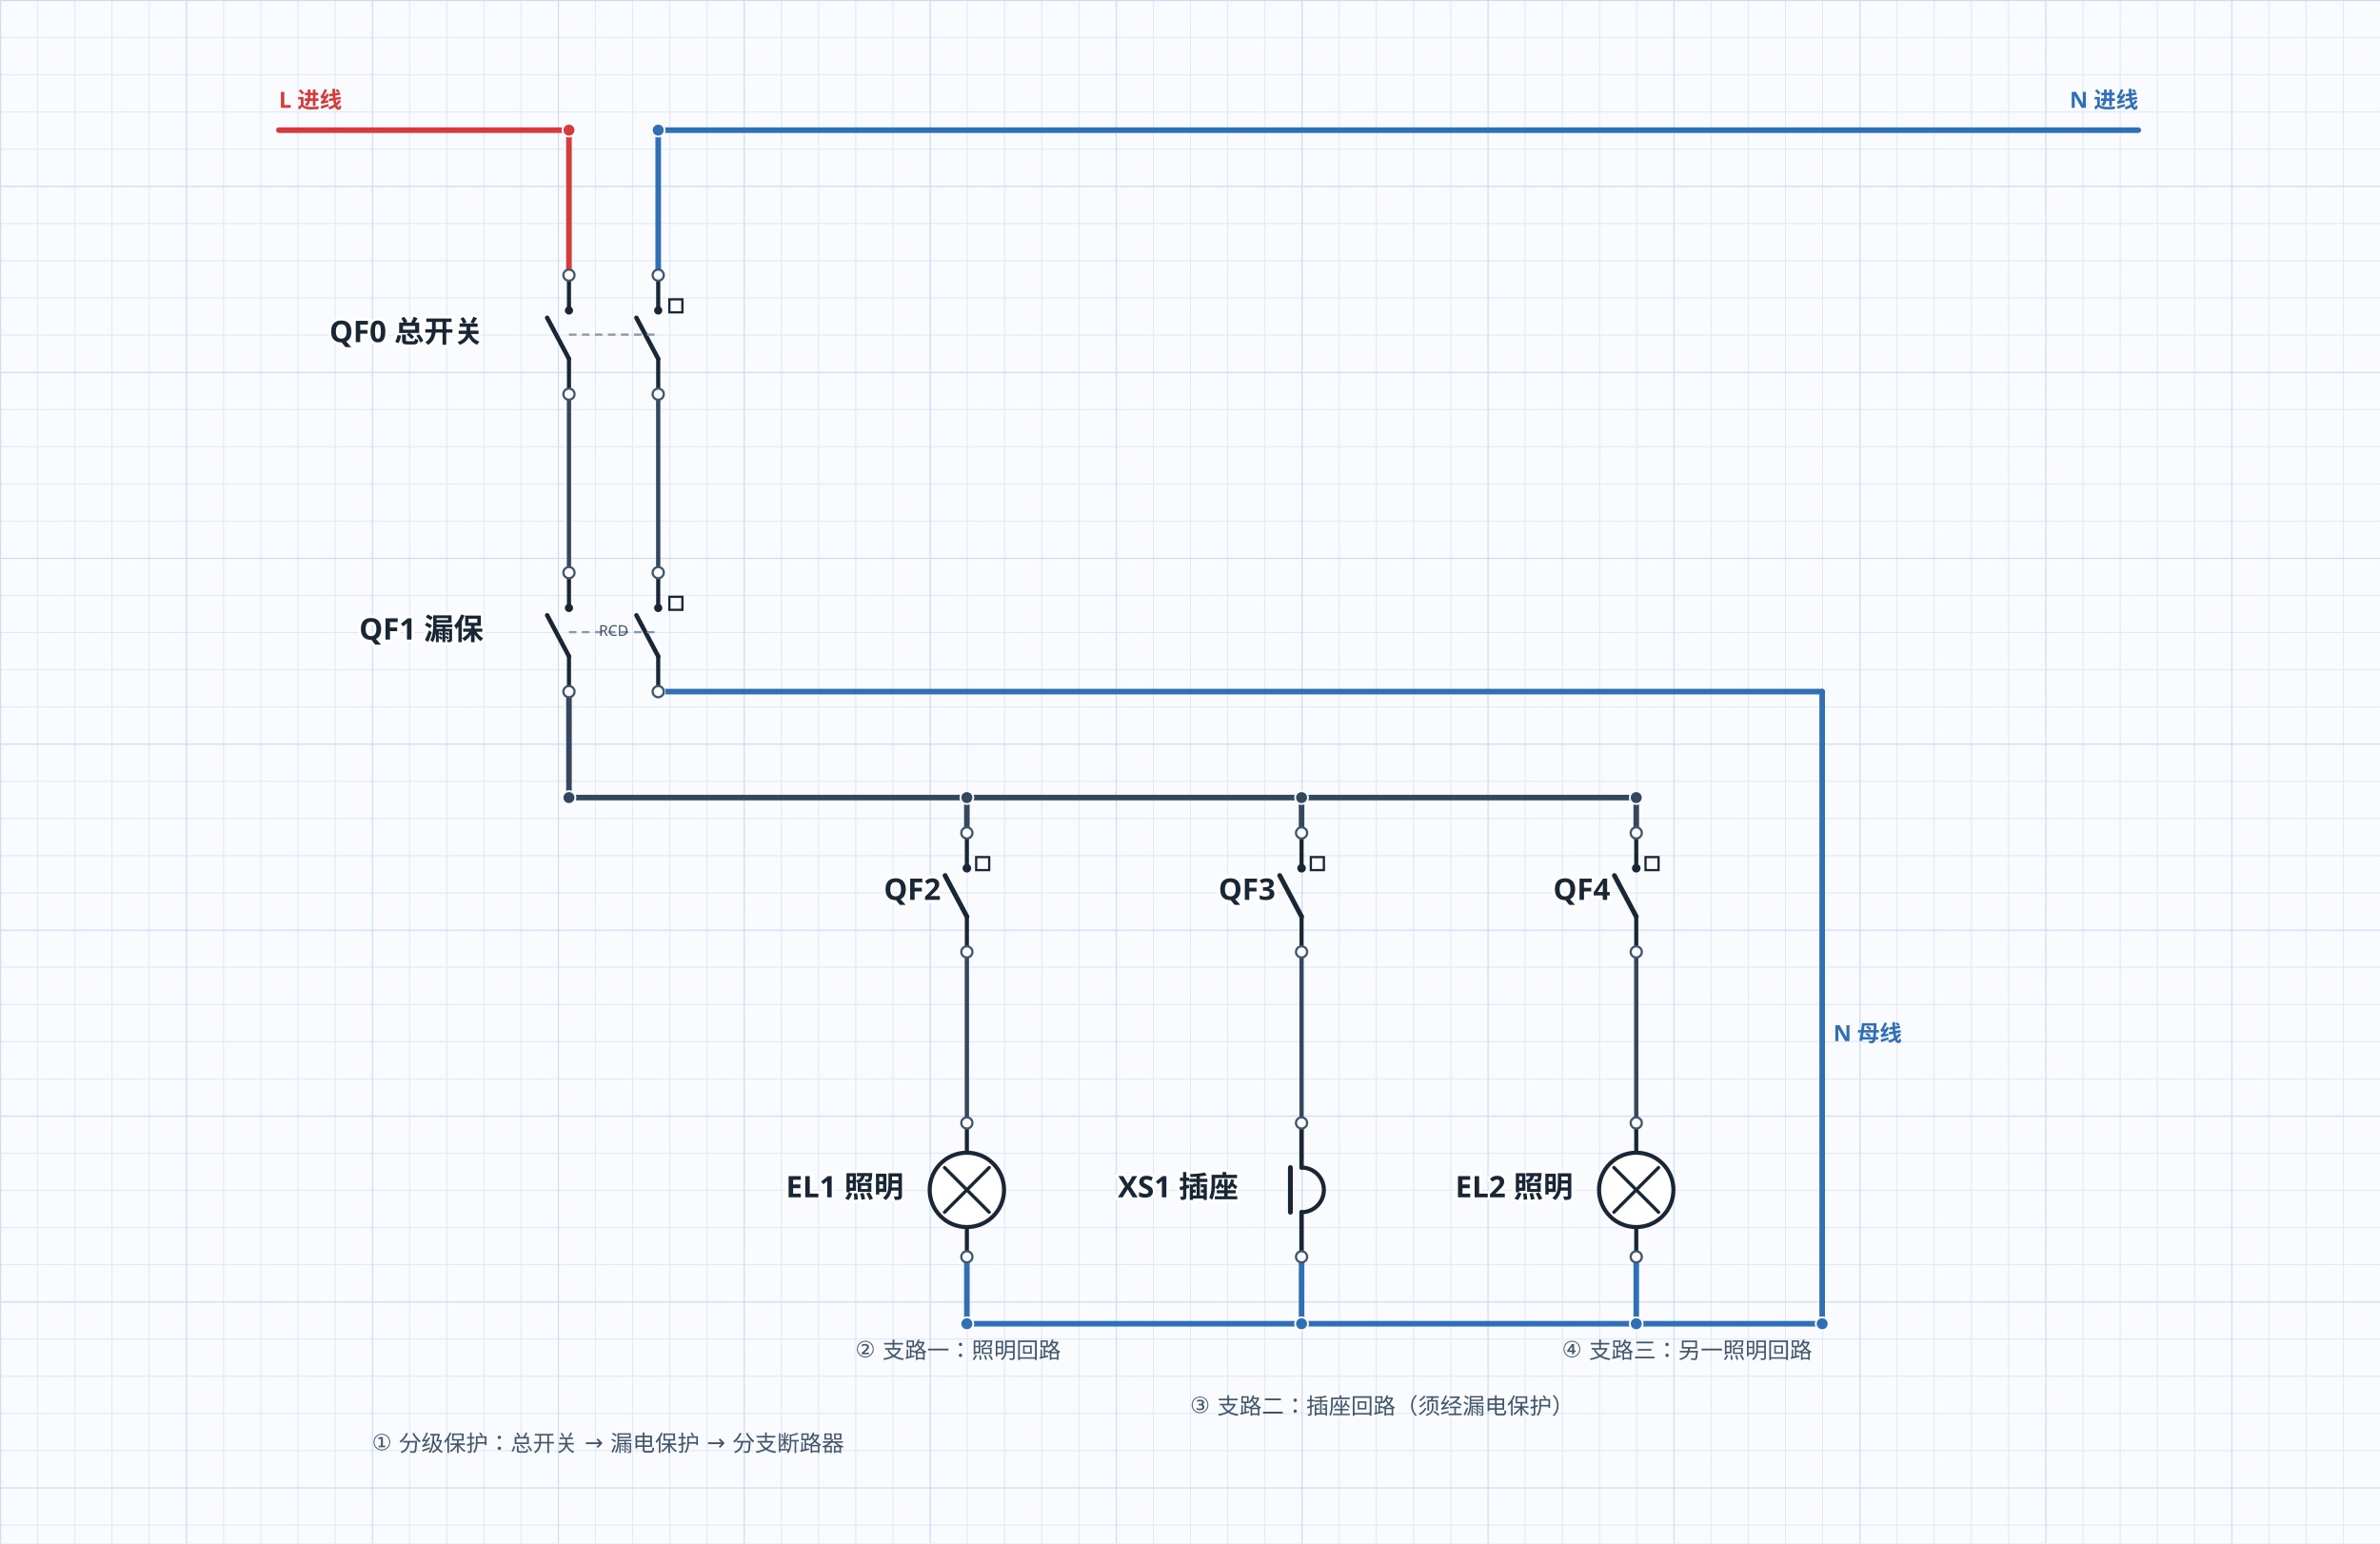
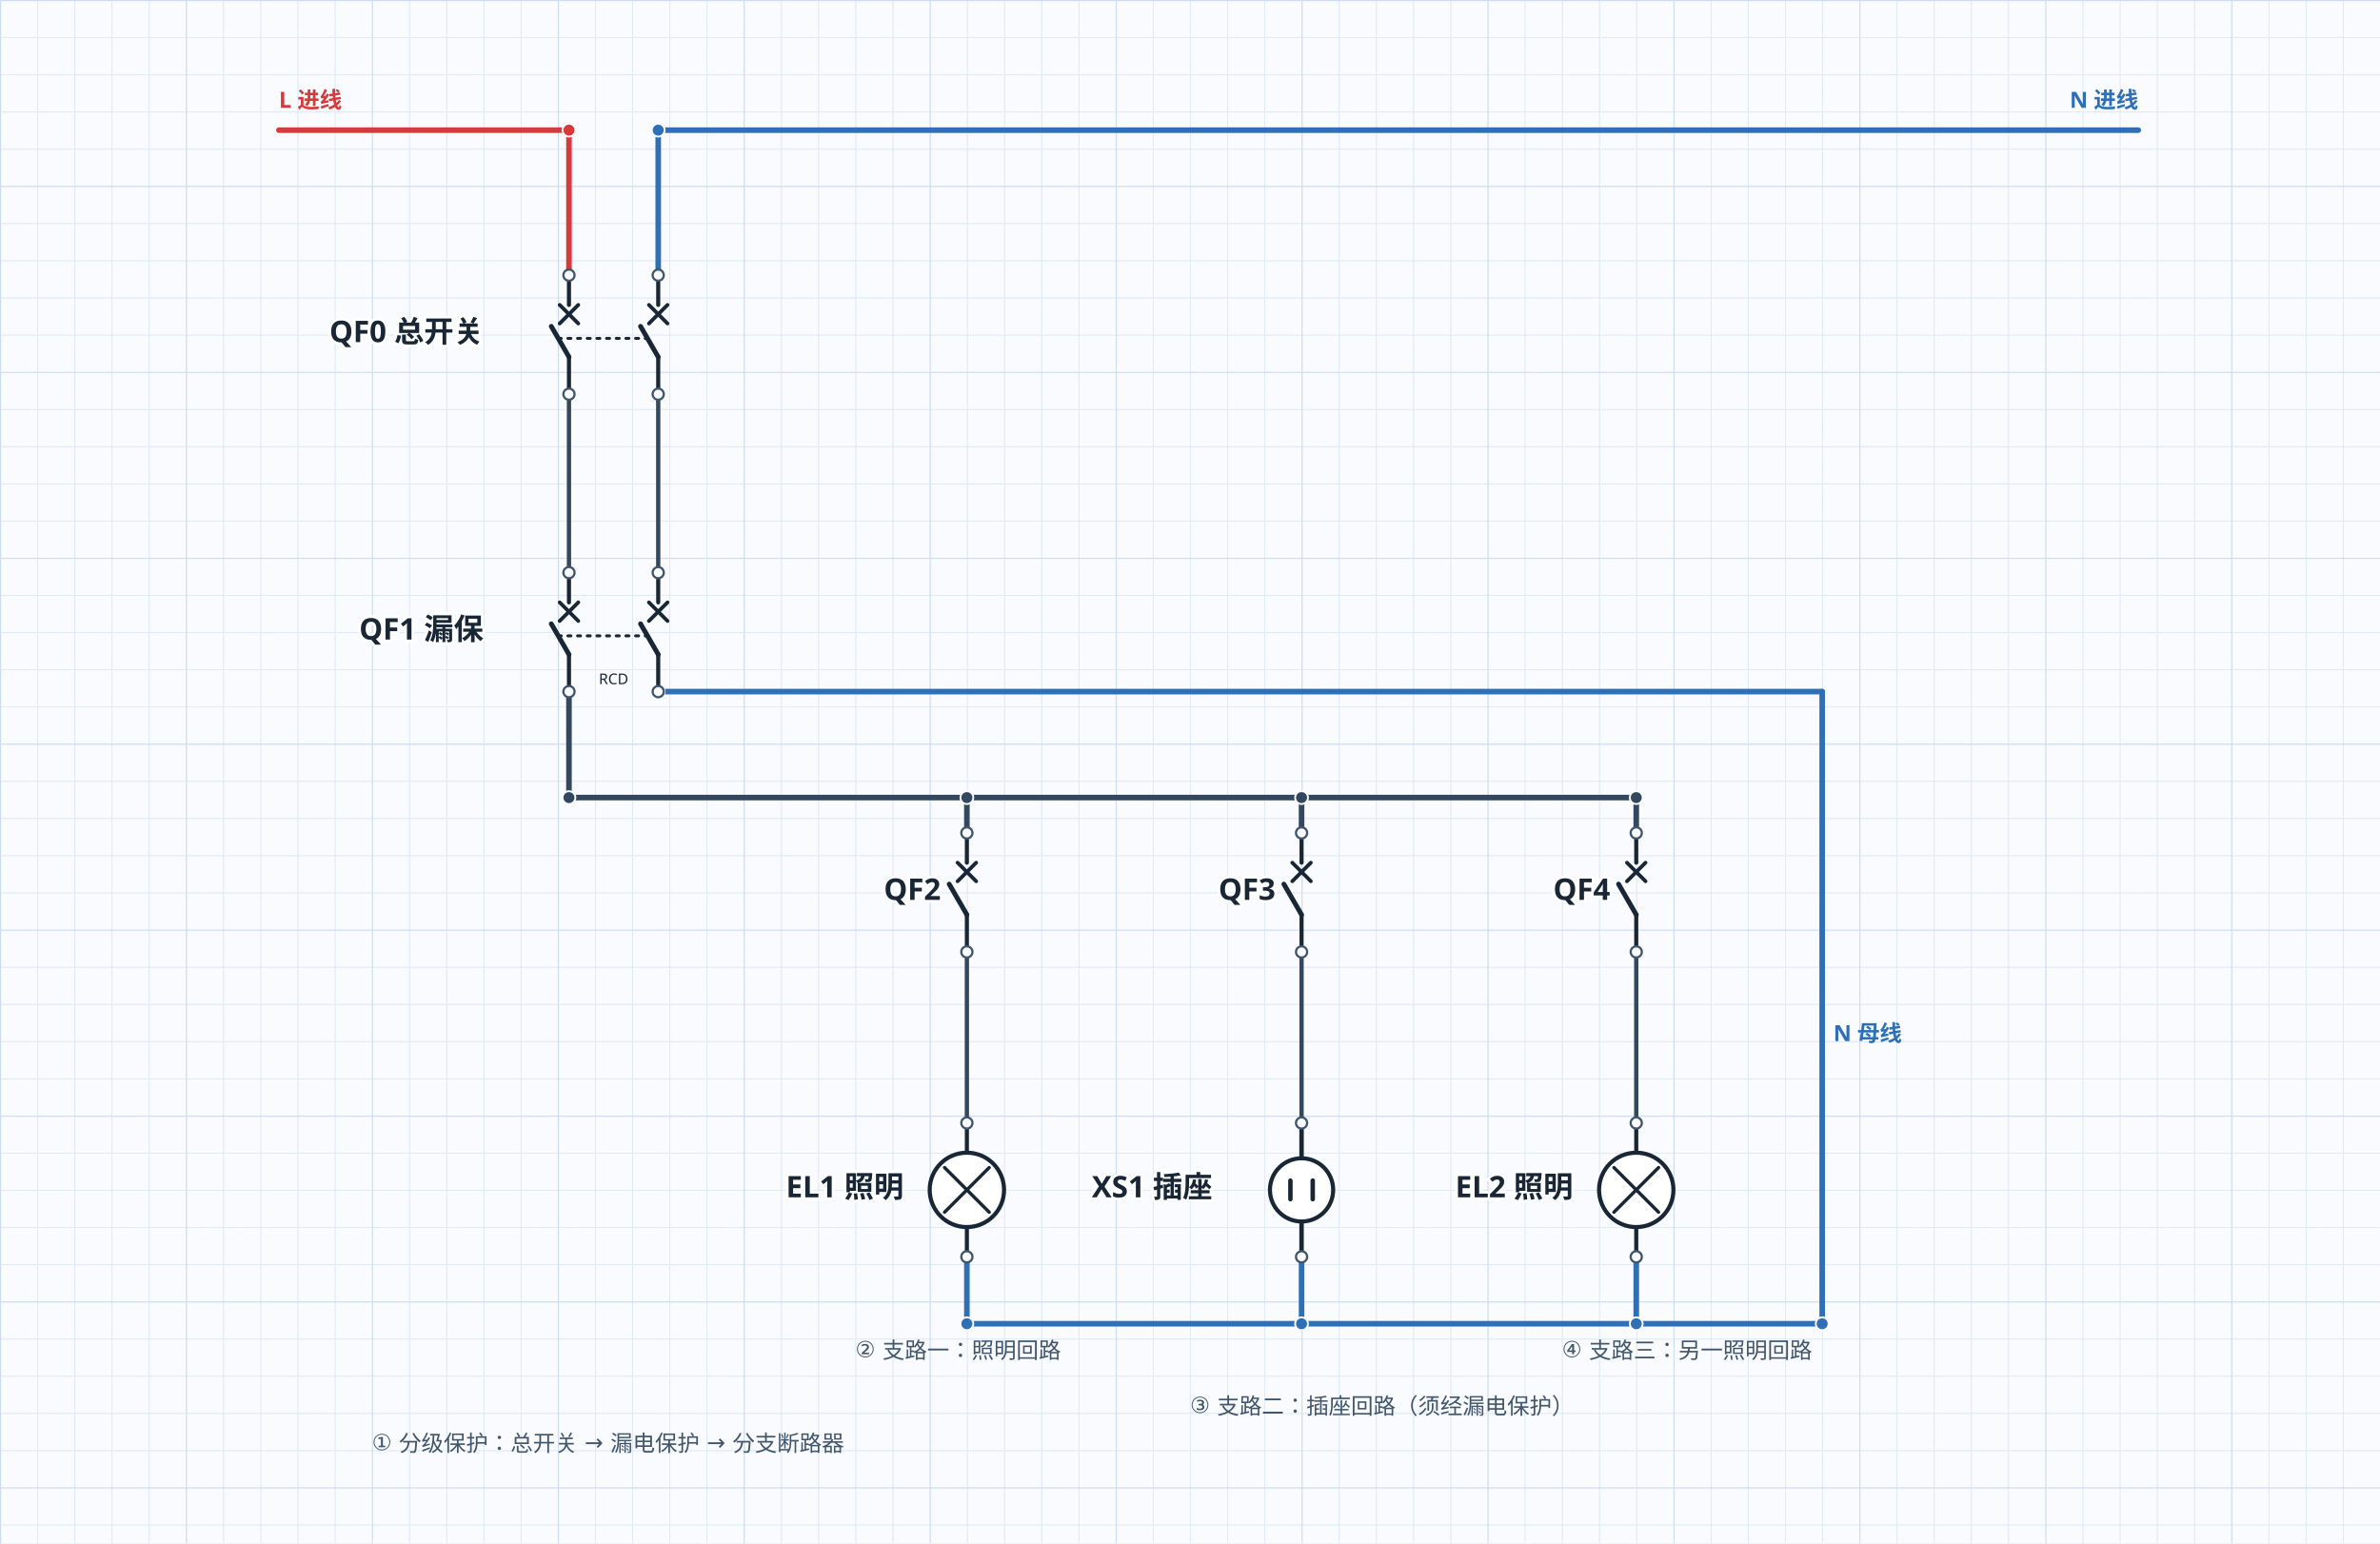
<svg xmlns="http://www.w3.org/2000/svg" viewBox="0 0 1280 830" width="100%" height="100%" preserveAspectRatio="xMidYMid meet" font-family="'Segoe UI','Microsoft YaHei','Noto Sans SC',sans-serif">
  <defs>
    <pattern id="gridMinor" width="20" height="20" patternUnits="userSpaceOnUse">
      <path d="M 20 0 L 0 0 0 20" fill="none" stroke="#dfe9f6" stroke-width="1" />
    </pattern>
    <pattern id="gridMajor" width="100" height="100" patternUnits="userSpaceOnUse">
      <rect width="100" height="100" fill="url(#gridMinor)" />
      <path d="M 100 0 L 0 0 0 100" fill="none" stroke="#cddcf0" stroke-width="1.2" />
    </pattern>
    <filter id="soft" x="-20%" y="-20%" width="140%" height="140%">
      <feDropShadow dx="0" dy="1" stdDeviation="2" flood-color="#1b2a3a" flood-opacity="0.08" />
    </filter>
  </defs>
  <rect x="0" y="0" width="1280" height="830" fill="#f9fbff" />
  <rect x="0" y="0" width="1280" height="830" fill="url(#gridMajor)" />
  <g class="wires">
-     <g class="wire" data-net="L" style="cursor:default">
+     <g class="wire" data-net="L" data-bus="1" style="cursor:default">
      <g class="wire-seg" data-wire-seg="L:0" data-net="L" data-seg="0">
        <line x1="150" y1="70" x2="306" y2="70" stroke="#d63a3a" stroke-width="3" stroke-linecap="round" opacity="1" />
      </g>
      <g class="wire-seg" data-wire-seg="L:null" data-net="L">
        <line x1="306" y1="148" x2="306" y2="70" stroke="#d63a3a" stroke-width="3" stroke-linecap="round" opacity="1" />
      </g>
      <circle class="junction" cx="306" cy="70" r="3.45" fill="#d63a3a" stroke="#f9fbff" stroke-width="1" opacity="1" />
    </g>
-     <g class="wire" data-net="N-in" style="cursor:default">
+     <g class="wire" data-net="N-in" data-bus="1" style="cursor:default">
      <g class="wire-seg" data-wire-seg="N-in:0" data-net="N-in" data-seg="0">
        <line x1="354" y1="70" x2="1150" y2="70" stroke="#2f6fb5" stroke-width="3" stroke-linecap="round" opacity="1" />
      </g>
      <g class="wire-seg" data-wire-seg="N-in:null" data-net="N-in">
        <line x1="354" y1="148" x2="354" y2="70" stroke="#2f6fb5" stroke-width="3" stroke-linecap="round" opacity="1" />
      </g>
      <circle class="junction" cx="354" cy="70" r="3.45" fill="#2f6fb5" stroke="#f9fbff" stroke-width="1" opacity="1" />
    </g>
-     <g class="wire" data-net="n-qf0-1" style="cursor:default">
+     <g class="wire" data-net="n-qf0-1" data-bus="0" style="cursor:default">
      <g class="wire-seg" data-wire-seg="n-qf0-1:null" data-net="n-qf0-1">
        <line x1="306" y1="212" x2="306" y2="308" stroke="#33475e" stroke-width="2.3" stroke-linecap="round" opacity="1" />
      </g>
    </g>
-     <g class="wire" data-net="n-qf0-2" style="cursor:default">
+     <g class="wire" data-net="n-qf0-2" data-bus="0" style="cursor:default">
      <g class="wire-seg" data-wire-seg="n-qf0-2:null" data-net="n-qf0-2">
        <line x1="354" y1="212" x2="354" y2="308" stroke="#33475e" stroke-width="2.3" stroke-linecap="round" opacity="1" />
      </g>
    </g>
-     <g class="wire" data-net="n-bus-L" style="cursor:default">
+     <g class="wire" data-net="n-bus-L" data-bus="1" style="cursor:default">
      <g class="wire-seg" data-wire-seg="n-bus-L:null" data-net="n-bus-L">
        <line x1="306" y1="429" x2="880" y2="429" stroke="#33475e" stroke-width="3" stroke-linecap="round" opacity="1" />
      </g>
      <g class="wire-seg" data-wire-seg="n-bus-L:null" data-net="n-bus-L">
        <line x1="306" y1="372" x2="306" y2="429" stroke="#33475e" stroke-width="3" stroke-linecap="round" opacity="1" />
      </g>
      <g class="wire-seg" data-wire-seg="n-bus-L:null" data-net="n-bus-L">
        <line x1="520" y1="448" x2="520" y2="429" stroke="#33475e" stroke-width="3" stroke-linecap="round" opacity="1" />
      </g>
      <g class="wire-seg" data-wire-seg="n-bus-L:null" data-net="n-bus-L">
        <line x1="700" y1="448" x2="700" y2="429" stroke="#33475e" stroke-width="3" stroke-linecap="round" opacity="1" />
      </g>
      <g class="wire-seg" data-wire-seg="n-bus-L:null" data-net="n-bus-L">
        <line x1="880" y1="448" x2="880" y2="429" stroke="#33475e" stroke-width="3" stroke-linecap="round" opacity="1" />
      </g>
      <circle class="junction" cx="306" cy="429" r="3.45" fill="#33475e" stroke="#f9fbff" stroke-width="1" opacity="1" />
      <circle class="junction" cx="520" cy="429" r="3.45" fill="#33475e" stroke="#f9fbff" stroke-width="1" opacity="1" />
      <circle class="junction" cx="700" cy="429" r="3.45" fill="#33475e" stroke="#f9fbff" stroke-width="1" opacity="1" />
      <circle class="junction" cx="880" cy="429" r="3.45" fill="#33475e" stroke="#f9fbff" stroke-width="1" opacity="1" />
    </g>
-     <g class="wire" data-net="N" style="cursor:default">
+     <g class="wire" data-net="N" data-bus="1" style="cursor:default">
      <g class="wire-seg" data-wire-seg="N:0" data-net="N" data-seg="0">
        <line x1="354" y1="372" x2="980" y2="372" stroke="#2f6fb5" stroke-width="3" stroke-linecap="round" opacity="1" />
      </g>
      <g class="wire-seg" data-wire-seg="N:0" data-net="N" data-seg="0">
        <line x1="980" y1="372" x2="980" y2="712" stroke="#2f6fb5" stroke-width="3" stroke-linecap="round" opacity="1" />
      </g>
      <g class="wire-seg" data-wire-seg="N:1" data-net="N" data-seg="1">
        <line x1="520" y1="712" x2="980" y2="712" stroke="#2f6fb5" stroke-width="3" stroke-linecap="round" opacity="1" />
      </g>
      <g class="wire-seg" data-wire-seg="N:null" data-net="N">
        <line x1="520" y1="676" x2="520" y2="712" stroke="#2f6fb5" stroke-width="3" stroke-linecap="round" opacity="1" />
      </g>
      <g class="wire-seg" data-wire-seg="N:null" data-net="N">
        <line x1="700" y1="676" x2="700" y2="712" stroke="#2f6fb5" stroke-width="3" stroke-linecap="round" opacity="1" />
      </g>
      <g class="wire-seg" data-wire-seg="N:null" data-net="N">
        <line x1="880" y1="676" x2="880" y2="712" stroke="#2f6fb5" stroke-width="3" stroke-linecap="round" opacity="1" />
      </g>
      <circle class="junction" cx="980" cy="712" r="3.45" fill="#2f6fb5" stroke="#f9fbff" stroke-width="1" opacity="1" />
      <circle class="junction" cx="354" cy="372" r="3.45" fill="#2f6fb5" stroke="#f9fbff" stroke-width="1" opacity="1" />
      <circle class="junction" cx="520" cy="712" r="3.45" fill="#2f6fb5" stroke="#f9fbff" stroke-width="1" opacity="1" />
      <circle class="junction" cx="700" cy="712" r="3.45" fill="#2f6fb5" stroke="#f9fbff" stroke-width="1" opacity="1" />
      <circle class="junction" cx="880" cy="712" r="3.45" fill="#2f6fb5" stroke="#f9fbff" stroke-width="1" opacity="1" />
    </g>
-     <g class="wire" data-net="n-el1" style="cursor:default">
+     <g class="wire" data-net="n-el1" data-bus="0" style="cursor:default">
      <g class="wire-seg" data-wire-seg="n-el1:null" data-net="n-el1">
        <line x1="520" y1="512" x2="520" y2="604" stroke="#33475e" stroke-width="2.3" stroke-linecap="round" opacity="1" />
      </g>
    </g>
-     <g class="wire" data-net="n-xs1" style="cursor:default">
+     <g class="wire" data-net="n-xs1" data-bus="0" style="cursor:default">
      <g class="wire-seg" data-wire-seg="n-xs1:null" data-net="n-xs1">
        <line x1="700" y1="512" x2="700" y2="604" stroke="#33475e" stroke-width="2.3" stroke-linecap="round" opacity="1" />
      </g>
    </g>
-     <g class="wire" data-net="n-el2" style="cursor:default">
+     <g class="wire" data-net="n-el2" data-bus="0" style="cursor:default">
      <g class="wire-seg" data-wire-seg="n-el2:null" data-net="n-el2">
        <line x1="880" y1="512" x2="880" y2="604" stroke="#33475e" stroke-width="2.3" stroke-linecap="round" opacity="1" />
      </g>
    </g>
  </g>
  <g class="wire-labels">
-     <text x="150" y="58" font-size="12" font-weight="600" fill="#d63a3a" text-anchor="start" font-family="'Segoe UI','Microsoft YaHei','Noto Sans SC',sans-serif">L 进线</text>
-     <text x="1150" y="58" font-size="12" font-weight="600" fill="#2f6fb5" text-anchor="end" font-family="'Segoe UI','Microsoft YaHei','Noto Sans SC',sans-serif">N 进线</text>
-     <text x="986" y="560" font-size="12" font-weight="600" fill="#2f6fb5" text-anchor="start" font-family="'Segoe UI','Microsoft YaHei','Noto Sans SC',sans-serif">N 母线</text>
+     <text x="150" y="58" font-size="12" font-weight="600" fill="#d63a3a" text-anchor="start" font-family="'Segoe UI','Microsoft YaHei','Noto Sans SC',sans-serif" data-net="L" data-bus-label="L">L 进线</text>
+     <text x="1150" y="58" font-size="12" font-weight="600" fill="#2f6fb5" text-anchor="end" font-family="'Segoe UI','Microsoft YaHei','Noto Sans SC',sans-serif" data-net="N-in" data-bus-label="N-in">N 进线</text>
+     <text x="986" y="560" font-size="12" font-weight="600" fill="#2f6fb5" text-anchor="start" font-family="'Segoe UI','Microsoft YaHei','Noto Sans SC',sans-serif" data-net="N" data-bus-label="N">N 母线</text>
  </g>
  <g class="devices">
    <g class="dev" data-dev="QF0" style="cursor:pointer">
      <g transform="translate(330 180) rotate(0)">
-         <line x1="-24" y1="-32" x2="-24" y2="-13" stroke="#182635" stroke-width="2.2" stroke-linecap="round" />
-         <line x1="-24" y1="13" x2="-24" y2="32" stroke="#182635" stroke-width="2.2" stroke-linecap="round" />
-         <circle cx="-24" cy="-13" r="2.2" fill="#182635" />
-         <g transform="rotate(-28 -24 13)">
-           <line x1="-24" y1="13" x2="-24" y2="-12" stroke="#182635" stroke-width="2.4" stroke-linecap="round" />
-         </g>
-         <line x1="24" y1="-32" x2="24" y2="-13" stroke="#182635" stroke-width="2.2" stroke-linecap="round" />
-         <line x1="24" y1="13" x2="24" y2="32" stroke="#182635" stroke-width="2.2" stroke-linecap="round" />
-         <circle cx="24" cy="-13" r="2.2" fill="#182635" />
-         <g transform="rotate(-28 24 13)">
-           <line x1="24" y1="13" x2="24" y2="-12" stroke="#182635" stroke-width="2.4" stroke-linecap="round" />
-         </g>
-         <line x1="-24" y1="0" x2="24" y2="0" stroke="#8798aa" stroke-width="1.2" stroke-dasharray="4 3" />
-         <rect x="30" y="-19" width="7" height="7" rx="0" fill="none" stroke="#182635" stroke-width="1.2" />
+         <g class="breaker-pole" data-x="-24" data-angle="-30">
+           <line x1="-24" y1="-32" x2="-24" y2="-16" stroke="#182635" stroke-width="2.2" stroke-linecap="round" />
+           <line x1="-29" y1="-16" x2="-19" y2="-6" stroke="#182635" stroke-width="2" stroke-linecap="round" />
+           <line x1="-29" y1="-6" x2="-19" y2="-16" stroke="#182635" stroke-width="2" stroke-linecap="round" />
+           <line x1="-24" y1="12" x2="-24" y2="32" stroke="#182635" stroke-width="2.2" stroke-linecap="round" />
+           <g transform="rotate(-30 -24 12)">
+             <line x1="-24" y1="12" x2="-24" y2="-7" stroke="#182635" stroke-width="2.6" stroke-linecap="round" />
+           </g>
+         </g>
+         <g class="breaker-pole" data-x="24" data-angle="-30">
+           <line x1="24" y1="-32" x2="24" y2="-16" stroke="#182635" stroke-width="2.2" stroke-linecap="round" />
+           <line x1="19" y1="-16" x2="29" y2="-6" stroke="#182635" stroke-width="2" stroke-linecap="round" />
+           <line x1="19" y1="-6" x2="29" y2="-16" stroke="#182635" stroke-width="2" stroke-linecap="round" />
+           <line x1="24" y1="12" x2="24" y2="32" stroke="#182635" stroke-width="2.2" stroke-linecap="round" />
+           <g transform="rotate(-30 24 12)">
+             <line x1="24" y1="12" x2="24" y2="-7" stroke="#182635" stroke-width="2.6" stroke-linecap="round" />
+           </g>
+         </g>
+         <line class="breaker-link" x1="-29.77" y1="2" x2="18.23" y2="2" stroke="#182635" stroke-width="1.6" stroke-linecap="round" stroke-dasharray="1.6 3.6" />
      </g>
      <text x="260" y="184" font-size="16" font-weight="700" fill="#182635" text-anchor="end" font-family="'Segoe UI','Microsoft YaHei','Noto Sans SC',sans-serif" paint-order="stroke" stroke="#ffffff" stroke-width="3" stroke-linejoin="round" data-dev-label="QF0" data-label-drag="QF0" style="cursor:move">QF0 总开关</text>
      <circle cx="306" cy="148" r="3" fill="#f9fbff" stroke="#41556b" stroke-width="1.2" class="pin" data-pin="QF0:1" />
      <circle cx="354" cy="148" r="3" fill="#f9fbff" stroke="#41556b" stroke-width="1.2" class="pin" data-pin="QF0:3" />
      <circle cx="306" cy="212" r="3" fill="#f9fbff" stroke="#41556b" stroke-width="1.2" class="pin" data-pin="QF0:2" />
      <circle cx="354" cy="212" r="3" fill="#f9fbff" stroke="#41556b" stroke-width="1.2" class="pin" data-pin="QF0:4" />
    </g>
    <g class="dev" data-dev="QF1" style="cursor:pointer">
      <g transform="translate(330 340) rotate(0)">
-         <line x1="-24" y1="-32" x2="-24" y2="-13" stroke="#182635" stroke-width="2.2" stroke-linecap="round" />
-         <line x1="-24" y1="13" x2="-24" y2="32" stroke="#182635" stroke-width="2.2" stroke-linecap="round" />
-         <circle cx="-24" cy="-13" r="2.2" fill="#182635" />
-         <g transform="rotate(-28 -24 13)">
-           <line x1="-24" y1="13" x2="-24" y2="-12" stroke="#182635" stroke-width="2.4" stroke-linecap="round" />
-         </g>
-         <line x1="24" y1="-32" x2="24" y2="-13" stroke="#182635" stroke-width="2.2" stroke-linecap="round" />
-         <line x1="24" y1="13" x2="24" y2="32" stroke="#182635" stroke-width="2.2" stroke-linecap="round" />
-         <circle cx="24" cy="-13" r="2.2" fill="#182635" />
-         <g transform="rotate(-28 24 13)">
-           <line x1="24" y1="13" x2="24" y2="-12" stroke="#182635" stroke-width="2.4" stroke-linecap="round" />
-         </g>
-         <line x1="-24" y1="0" x2="24" y2="0" stroke="#8798aa" stroke-width="1.2" stroke-dasharray="4 3" />
-         <rect x="30" y="-19" width="7" height="7" rx="0" fill="none" stroke="#182635" stroke-width="1.2" />
-         <text x="0" y="2" font-size="8" font-weight="500" fill="#41556b" text-anchor="middle" font-family="'Segoe UI','Microsoft YaHei',sans-serif">RCD</text>
+         <g class="breaker-pole" data-x="-24" data-angle="-30">
+           <line x1="-24" y1="-32" x2="-24" y2="-16" stroke="#182635" stroke-width="2.2" stroke-linecap="round" />
+           <line x1="-29" y1="-16" x2="-19" y2="-6" stroke="#182635" stroke-width="2" stroke-linecap="round" />
+           <line x1="-29" y1="-6" x2="-19" y2="-16" stroke="#182635" stroke-width="2" stroke-linecap="round" />
+           <line x1="-24" y1="12" x2="-24" y2="32" stroke="#182635" stroke-width="2.2" stroke-linecap="round" />
+           <g transform="rotate(-30 -24 12)">
+             <line x1="-24" y1="12" x2="-24" y2="-7" stroke="#182635" stroke-width="2.6" stroke-linecap="round" />
+           </g>
+         </g>
+         <g class="breaker-pole" data-x="24" data-angle="-30">
+           <line x1="24" y1="-32" x2="24" y2="-16" stroke="#182635" stroke-width="2.2" stroke-linecap="round" />
+           <line x1="19" y1="-16" x2="29" y2="-6" stroke="#182635" stroke-width="2" stroke-linecap="round" />
+           <line x1="19" y1="-6" x2="29" y2="-16" stroke="#182635" stroke-width="2" stroke-linecap="round" />
+           <line x1="24" y1="12" x2="24" y2="32" stroke="#182635" stroke-width="2.2" stroke-linecap="round" />
+           <g transform="rotate(-30 24 12)">
+             <line x1="24" y1="12" x2="24" y2="-7" stroke="#182635" stroke-width="2.6" stroke-linecap="round" />
+           </g>
+         </g>
+         <line class="breaker-link" x1="-29.77" y1="2" x2="18.23" y2="2" stroke="#182635" stroke-width="1.6" stroke-linecap="round" stroke-dasharray="1.6 3.6" />
+         <text x="0" y="28" font-size="8" font-weight="500" fill="#182635" text-anchor="middle" font-family="'Segoe UI','Microsoft YaHei',sans-serif">RCD</text>
      </g>
      <text x="260" y="344" font-size="16" font-weight="700" fill="#182635" text-anchor="end" font-family="'Segoe UI','Microsoft YaHei','Noto Sans SC',sans-serif" paint-order="stroke" stroke="#ffffff" stroke-width="3" stroke-linejoin="round" data-dev-label="QF1" data-label-drag="QF1" style="cursor:move">QF1 漏保</text>
      <circle cx="306" cy="308" r="3" fill="#f9fbff" stroke="#41556b" stroke-width="1.2" class="pin" data-pin="QF1:1" />
      <circle cx="354" cy="308" r="3" fill="#f9fbff" stroke="#41556b" stroke-width="1.2" class="pin" data-pin="QF1:3" />
      <circle cx="306" cy="372" r="3" fill="#f9fbff" stroke="#41556b" stroke-width="1.2" class="pin" data-pin="QF1:2" />
      <circle cx="354" cy="372" r="3" fill="#f9fbff" stroke="#41556b" stroke-width="1.2" class="pin" data-pin="QF1:4" />
    </g>
    <g class="dev" data-dev="QF2" style="cursor:pointer">
      <g transform="translate(520 480) rotate(0)">
-         <line x1="0" y1="-32" x2="0" y2="-13" stroke="#182635" stroke-width="2.2" stroke-linecap="round" />
-         <line x1="0" y1="13" x2="0" y2="32" stroke="#182635" stroke-width="2.2" stroke-linecap="round" />
-         <circle cx="0" cy="-13" r="2.3" fill="#182635" />
-         <g transform="rotate(-28 0 13)">
-           <line x1="0" y1="13" x2="0" y2="-12" stroke="#182635" stroke-width="2.6" stroke-linecap="round" />
-         </g>
-         <rect x="5" y="-19" width="7" height="7" rx="0" fill="none" stroke="#182635" stroke-width="1.2" />
+         <g class="breaker-pole" data-x="0" data-angle="-30">
+           <line x1="0" y1="-32" x2="0" y2="-16" stroke="#182635" stroke-width="2.2" stroke-linecap="round" />
+           <line x1="-5" y1="-16" x2="5" y2="-6" stroke="#182635" stroke-width="2" stroke-linecap="round" />
+           <line x1="-5" y1="-6" x2="5" y2="-16" stroke="#182635" stroke-width="2" stroke-linecap="round" />
+           <line x1="0" y1="12" x2="0" y2="32" stroke="#182635" stroke-width="2.2" stroke-linecap="round" />
+           <g transform="rotate(-30 0 12)">
+             <line x1="0" y1="12" x2="0" y2="-7" stroke="#182635" stroke-width="2.6" stroke-linecap="round" />
+           </g>
+         </g>
      </g>
      <text x="506" y="484" font-size="16" font-weight="700" fill="#182635" text-anchor="end" font-family="'Segoe UI','Microsoft YaHei','Noto Sans SC',sans-serif" paint-order="stroke" stroke="#ffffff" stroke-width="3" stroke-linejoin="round" data-dev-label="QF2" data-label-drag="QF2" style="cursor:move">QF2</text>
      <circle cx="520" cy="448" r="3" fill="#f9fbff" stroke="#41556b" stroke-width="1.2" class="pin" data-pin="QF2:1" />
      <circle cx="520" cy="512" r="3" fill="#f9fbff" stroke="#41556b" stroke-width="1.2" class="pin" data-pin="QF2:2" />
    </g>
    <g class="dev" data-dev="QF3" style="cursor:pointer">
      <g transform="translate(700 480) rotate(0)">
-         <line x1="0" y1="-32" x2="0" y2="-13" stroke="#182635" stroke-width="2.2" stroke-linecap="round" />
-         <line x1="0" y1="13" x2="0" y2="32" stroke="#182635" stroke-width="2.2" stroke-linecap="round" />
-         <circle cx="0" cy="-13" r="2.3" fill="#182635" />
-         <g transform="rotate(-28 0 13)">
-           <line x1="0" y1="13" x2="0" y2="-12" stroke="#182635" stroke-width="2.6" stroke-linecap="round" />
-         </g>
-         <rect x="5" y="-19" width="7" height="7" rx="0" fill="none" stroke="#182635" stroke-width="1.2" />
+         <g class="breaker-pole" data-x="0" data-angle="-30">
+           <line x1="0" y1="-32" x2="0" y2="-16" stroke="#182635" stroke-width="2.2" stroke-linecap="round" />
+           <line x1="-5" y1="-16" x2="5" y2="-6" stroke="#182635" stroke-width="2" stroke-linecap="round" />
+           <line x1="-5" y1="-6" x2="5" y2="-16" stroke="#182635" stroke-width="2" stroke-linecap="round" />
+           <line x1="0" y1="12" x2="0" y2="32" stroke="#182635" stroke-width="2.2" stroke-linecap="round" />
+           <g transform="rotate(-30 0 12)">
+             <line x1="0" y1="12" x2="0" y2="-7" stroke="#182635" stroke-width="2.6" stroke-linecap="round" />
+           </g>
+         </g>
      </g>
      <text x="686" y="484" font-size="16" font-weight="700" fill="#182635" text-anchor="end" font-family="'Segoe UI','Microsoft YaHei','Noto Sans SC',sans-serif" paint-order="stroke" stroke="#ffffff" stroke-width="3" stroke-linejoin="round" data-dev-label="QF3" data-label-drag="QF3" style="cursor:move">QF3</text>
      <circle cx="700" cy="448" r="3" fill="#f9fbff" stroke="#41556b" stroke-width="1.2" class="pin" data-pin="QF3:1" />
      <circle cx="700" cy="512" r="3" fill="#f9fbff" stroke="#41556b" stroke-width="1.2" class="pin" data-pin="QF3:2" />
    </g>
    <g class="dev" data-dev="QF4" style="cursor:pointer">
      <g transform="translate(880 480) rotate(0)">
-         <line x1="0" y1="-32" x2="0" y2="-13" stroke="#182635" stroke-width="2.2" stroke-linecap="round" />
-         <line x1="0" y1="13" x2="0" y2="32" stroke="#182635" stroke-width="2.2" stroke-linecap="round" />
-         <circle cx="0" cy="-13" r="2.3" fill="#182635" />
-         <g transform="rotate(-28 0 13)">
-           <line x1="0" y1="13" x2="0" y2="-12" stroke="#182635" stroke-width="2.6" stroke-linecap="round" />
-         </g>
-         <rect x="5" y="-19" width="7" height="7" rx="0" fill="none" stroke="#182635" stroke-width="1.2" />
+         <g class="breaker-pole" data-x="0" data-angle="-30">
+           <line x1="0" y1="-32" x2="0" y2="-16" stroke="#182635" stroke-width="2.2" stroke-linecap="round" />
+           <line x1="-5" y1="-16" x2="5" y2="-6" stroke="#182635" stroke-width="2" stroke-linecap="round" />
+           <line x1="-5" y1="-6" x2="5" y2="-16" stroke="#182635" stroke-width="2" stroke-linecap="round" />
+           <line x1="0" y1="12" x2="0" y2="32" stroke="#182635" stroke-width="2.2" stroke-linecap="round" />
+           <g transform="rotate(-30 0 12)">
+             <line x1="0" y1="12" x2="0" y2="-7" stroke="#182635" stroke-width="2.6" stroke-linecap="round" />
+           </g>
+         </g>
      </g>
      <text x="866" y="484" font-size="16" font-weight="700" fill="#182635" text-anchor="end" font-family="'Segoe UI','Microsoft YaHei','Noto Sans SC',sans-serif" paint-order="stroke" stroke="#ffffff" stroke-width="3" stroke-linejoin="round" data-dev-label="QF4" data-label-drag="QF4" style="cursor:move">QF4</text>
      <circle cx="880" cy="448" r="3" fill="#f9fbff" stroke="#41556b" stroke-width="1.2" class="pin" data-pin="QF4:1" />
      <circle cx="880" cy="512" r="3" fill="#f9fbff" stroke="#41556b" stroke-width="1.2" class="pin" data-pin="QF4:2" />
    </g>
    <g class="dev" data-dev="EL1" style="cursor:pointer">
      <g transform="translate(520 640) rotate(0)">
        <line x1="0" y1="-36" x2="0" y2="-20" stroke="#182635" stroke-width="2.2" stroke-linecap="round" />
        <line x1="0" y1="20" x2="0" y2="36" stroke="#182635" stroke-width="2.2" stroke-linecap="round" />
        <circle cx="0" cy="0" r="20" fill="#ffffff" stroke="#182635" stroke-width="2.2" />
        <line x1="-12" y1="-12" x2="12" y2="12" stroke="#182635" stroke-width="1.8" stroke-linecap="round" />
        <line x1="-12" y1="12" x2="12" y2="-12" stroke="#182635" stroke-width="1.8" stroke-linecap="round" />
      </g>
      <text x="486" y="644" font-size="16" font-weight="700" fill="#182635" text-anchor="end" font-family="'Segoe UI','Microsoft YaHei','Noto Sans SC',sans-serif" paint-order="stroke" stroke="#ffffff" stroke-width="3" stroke-linejoin="round" data-dev-label="EL1" data-label-drag="EL1" style="cursor:move">EL1 照明</text>
      <circle cx="520" cy="604" r="3" fill="#f9fbff" stroke="#41556b" stroke-width="1.2" class="pin" data-pin="EL1:1" />
      <circle cx="520" cy="676" r="3" fill="#f9fbff" stroke="#41556b" stroke-width="1.2" class="pin" data-pin="EL1:2" />
    </g>
    <g class="dev" data-dev="XS1" style="cursor:pointer">
      <g transform="translate(700 640) rotate(0)">
-         <line x1="0" y1="-36" x2="0" y2="-12" stroke="#182635" stroke-width="2.4" stroke-linecap="round" />
-         <line x1="0" y1="12" x2="0" y2="36" stroke="#182635" stroke-width="2.4" stroke-linecap="round" />
-         <path d="M 0 -12 A 12 12 0 0 1 0 12" fill="none" stroke="#182635" stroke-width="2.2" stroke-linecap="round" stroke-linejoin="round" />
-         <line x1="-6" y1="-12" x2="-6" y2="12" stroke="#182635" stroke-width="2.6" stroke-linecap="round" />
-       </g>
-       <text x="666" y="644" font-size="16" font-weight="700" fill="#182635" text-anchor="end" font-family="'Segoe UI','Microsoft YaHei','Noto Sans SC',sans-serif" paint-order="stroke" stroke="#ffffff" stroke-width="3" stroke-linejoin="round" data-dev-label="XS1" data-label-drag="XS1" style="cursor:move">XS1 插座</text>
+         <line x1="0" y1="-36" x2="0" y2="-17" stroke="#182635" stroke-width="2.4" stroke-linecap="round" />
+         <line x1="0" y1="17" x2="0" y2="36" stroke="#182635" stroke-width="2.4" stroke-linecap="round" />
+         <circle cx="0" cy="0" r="17" fill="#ffffff" stroke="#182635" stroke-width="2.2" />
+         <line x1="-6" y1="-5" x2="-6" y2="5" stroke="#182635" stroke-width="2.4" stroke-linecap="round" />
+         <line x1="6" y1="-5" x2="6" y2="5" stroke="#182635" stroke-width="2.4" stroke-linecap="round" />
+       </g>
+       <text x="652" y="644" font-size="16" font-weight="700" fill="#182635" text-anchor="end" font-family="'Segoe UI','Microsoft YaHei','Noto Sans SC',sans-serif" paint-order="stroke" stroke="#ffffff" stroke-width="3" stroke-linejoin="round" data-dev-label="XS1" data-label-drag="XS1" style="cursor:move">XS1 插座</text>
      <circle cx="700" cy="604" r="3" fill="#f9fbff" stroke="#41556b" stroke-width="1.2" class="pin" data-pin="XS1:1" />
      <circle cx="700" cy="676" r="3" fill="#f9fbff" stroke="#41556b" stroke-width="1.2" class="pin" data-pin="XS1:2" />
    </g>
    <g class="dev" data-dev="EL2" style="cursor:pointer">
      <g transform="translate(880 640) rotate(0)">
        <line x1="0" y1="-36" x2="0" y2="-20" stroke="#182635" stroke-width="2.2" stroke-linecap="round" />
        <line x1="0" y1="20" x2="0" y2="36" stroke="#182635" stroke-width="2.2" stroke-linecap="round" />
        <circle cx="0" cy="0" r="20" fill="#ffffff" stroke="#182635" stroke-width="2.2" />
        <line x1="-12" y1="-12" x2="12" y2="12" stroke="#182635" stroke-width="1.8" stroke-linecap="round" />
        <line x1="-12" y1="12" x2="12" y2="-12" stroke="#182635" stroke-width="1.8" stroke-linecap="round" />
      </g>
      <text x="846" y="644" font-size="16" font-weight="700" fill="#182635" text-anchor="end" font-family="'Segoe UI','Microsoft YaHei','Noto Sans SC',sans-serif" paint-order="stroke" stroke="#ffffff" stroke-width="3" stroke-linejoin="round" data-dev-label="EL2" data-label-drag="EL2" style="cursor:move">EL2 照明</text>
      <circle cx="880" cy="604" r="3" fill="#f9fbff" stroke="#41556b" stroke-width="1.2" class="pin" data-pin="EL2:1" />
      <circle cx="880" cy="676" r="3" fill="#f9fbff" stroke="#41556b" stroke-width="1.2" class="pin" data-pin="EL2:2" />
    </g>
  </g>
  <g class="notes" />
  <g class="annotations">
    <text x="200" y="780" font-size="12" font-weight="500" fill="#41556b" text-anchor="start" font-family="'Segoe UI','Microsoft YaHei','Noto Sans SC',sans-serif">① 分级保护：总开关 → 漏电保护 → 分支断路器</text>
    <text x="460" y="730" font-size="12" font-weight="500" fill="#41556b" text-anchor="start" font-family="'Segoe UI','Microsoft YaHei','Noto Sans SC',sans-serif">② 支路一：照明回路</text>
    <text x="640" y="760" font-size="12" font-weight="500" fill="#41556b" text-anchor="start" font-family="'Segoe UI','Microsoft YaHei','Noto Sans SC',sans-serif">③ 支路二：插座回路（须经漏电保护）</text>
    <text x="840" y="730" font-size="12" font-weight="500" fill="#41556b" text-anchor="start" font-family="'Segoe UI','Microsoft YaHei','Noto Sans SC',sans-serif">④ 支路三：另一照明回路</text>
  </g>
</svg>
